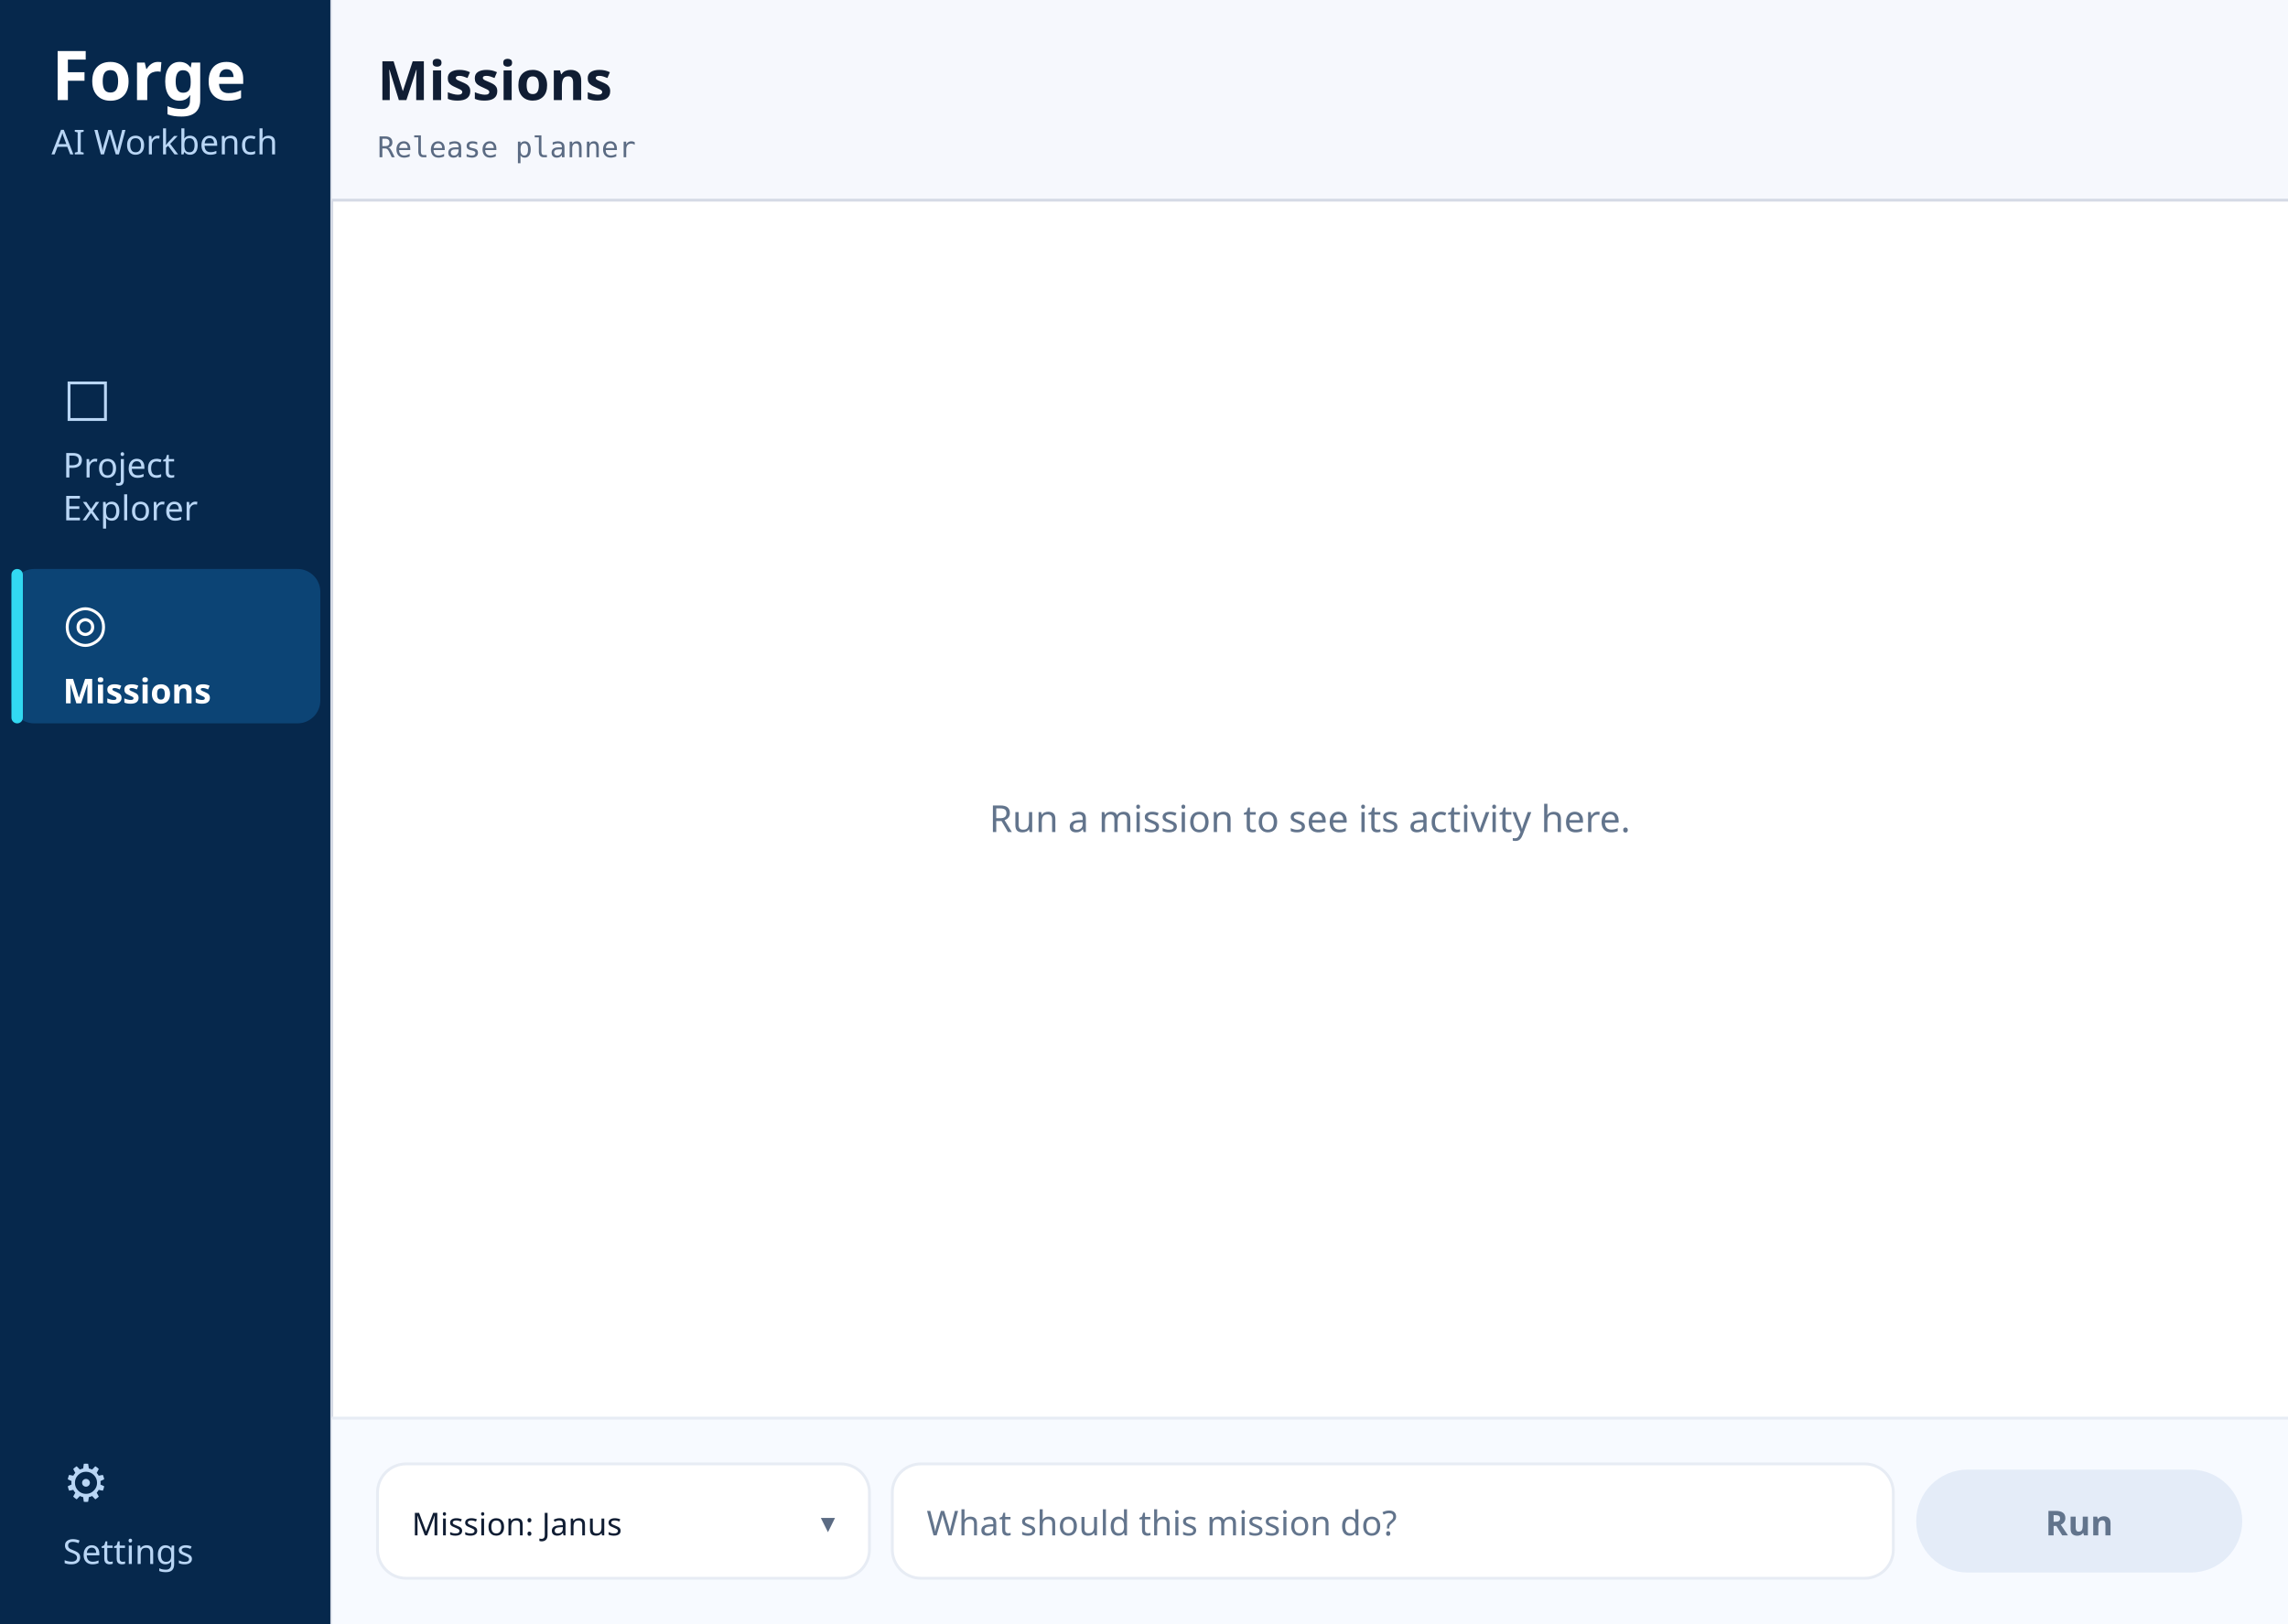
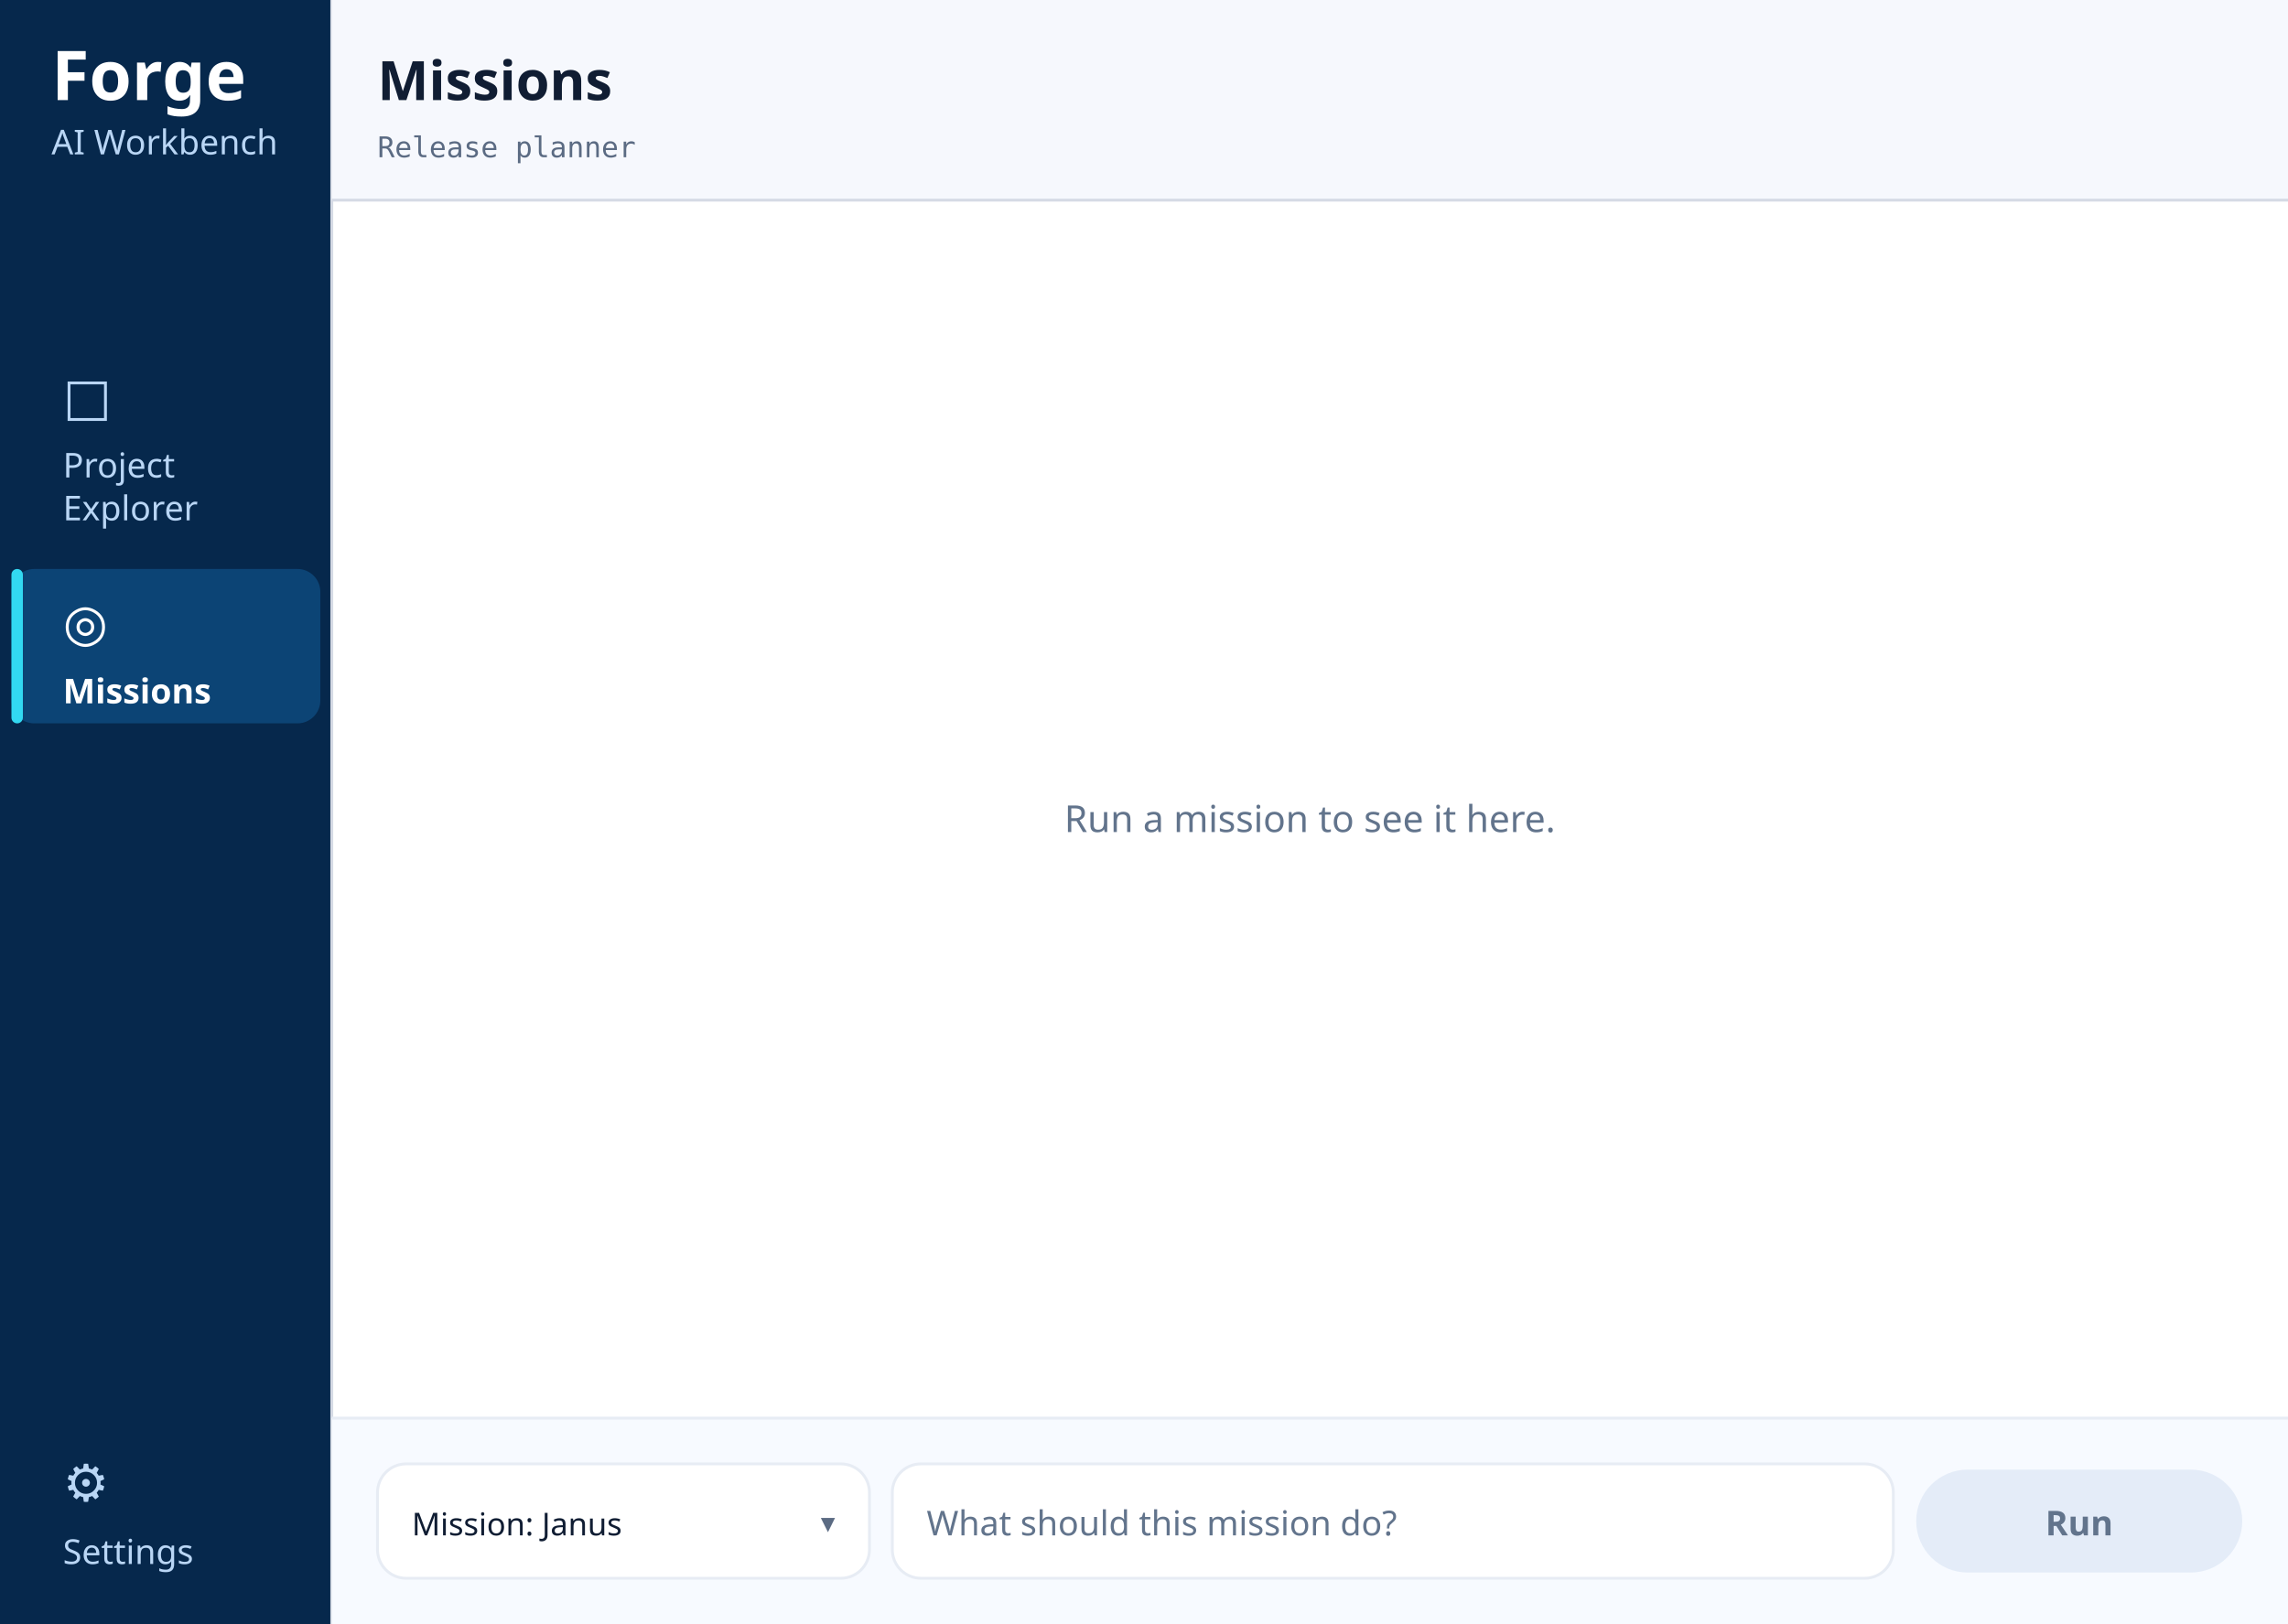
<svg xmlns="http://www.w3.org/2000/svg" viewBox="0 0 800 568" width="800" height="568" role="img">
  <rect x="0" y="0" width="800" height="568" fill="#f7faff" />
  <rect x="0" y="0" width="116" height="568" fill="#06284c" />
  <text x="18" y="35" font-family="system-ui, sans-serif" font-size="24" font-weight="700" fill="#ffffff">Forge</text>
  <text x="18" y="54" font-family="system-ui, sans-serif" font-size="12" fill="#b9d6f5">AI Workbench</text>
  <text x="22" y="145" font-family="system-ui, sans-serif" font-size="18" fill="#b9d6f5">□</text>
  <text x="22" y="167" font-family="system-ui, sans-serif" font-size="12" fill="#b9d6f5">Project</text>
  <text x="22" y="182" font-family="system-ui, sans-serif" font-size="12" fill="#b9d6f5">Explorer</text>
  <rect x="4" y="199" width="108" height="54" rx="8" fill="#0c4475" />
  <rect x="4" y="199" width="4" height="54" rx="2" fill="#32d9f2" />
  <text x="22" y="224" font-family="system-ui, sans-serif" font-size="18" fill="#ffffff">◎</text>
  <text x="22" y="246" font-family="system-ui, sans-serif" font-size="12" font-weight="600" fill="#ffffff">Missions</text>
  <text x="22" y="525" font-family="system-ui, sans-serif" font-size="18" fill="#b9d6f5">⚙</text>
  <text x="22" y="547" font-family="system-ui, sans-serif" font-size="12" fill="#b9d6f5">Settings</text>
  <rect x="116" y="0" width="684" height="568" fill="#ffffff" />
  <line x1="116" y1="0" x2="116" y2="568" stroke="#d5dae5" />
  <rect x="116" y="0" width="684" height="70" fill="#f6f8fd" />
  <line x1="116" y1="70" x2="800" y2="70" stroke="#d5dae5" />
  <text x="132" y="35" font-family="system-ui, sans-serif" font-size="19" font-weight="700" fill="#101d33">Missions</text>
  <text x="132" y="55" font-family="ui-monospace, monospace" font-size="10" fill="#5b6b83">Release planner</text>
-   <text x="458.0" y="291.0" font-family="system-ui, sans-serif" font-size="13" text-anchor="middle" fill="#62748c">Run a mission to see its activity here.</text>
+   <text x="458.0" y="291.0" font-family="system-ui, sans-serif" font-size="13" text-anchor="middle" fill="#62748c">Run a mission to see it here.</text>
  <rect x="116" y="496" width="684" height="72" fill="#f7faff" />
  <line x1="116" y1="496" x2="800" y2="496" stroke="#e7ecf4" />
  <rect x="132" y="512.0" width="172" height="40" rx="10" fill="#ffffff" stroke="#e7ecf4" />
  <text x="144" y="537.0" font-family="system-ui, sans-serif" font-size="11" fill="#101d33">Mission: Janus</text>
  <text x="292" y="536.0" font-family="system-ui, sans-serif" font-size="10" text-anchor="end" fill="#5b6b83">▾</text>
  <rect x="312" y="512.0" width="350" height="40" rx="10" fill="#ffffff" stroke="#e7ecf4" />
  <text x="324" y="537.0" font-family="system-ui, sans-serif" font-size="12" fill="#62748c">What should this mission do?</text>
  <rect x="670" y="514.0" width="114" height="36" rx="18.0" fill="#e4ecf8" />
  <text x="727.0" y="537.0" font-family="system-ui, sans-serif" font-size="12" font-weight="600" text-anchor="middle" fill="#62748c">Run</text>
</svg>
